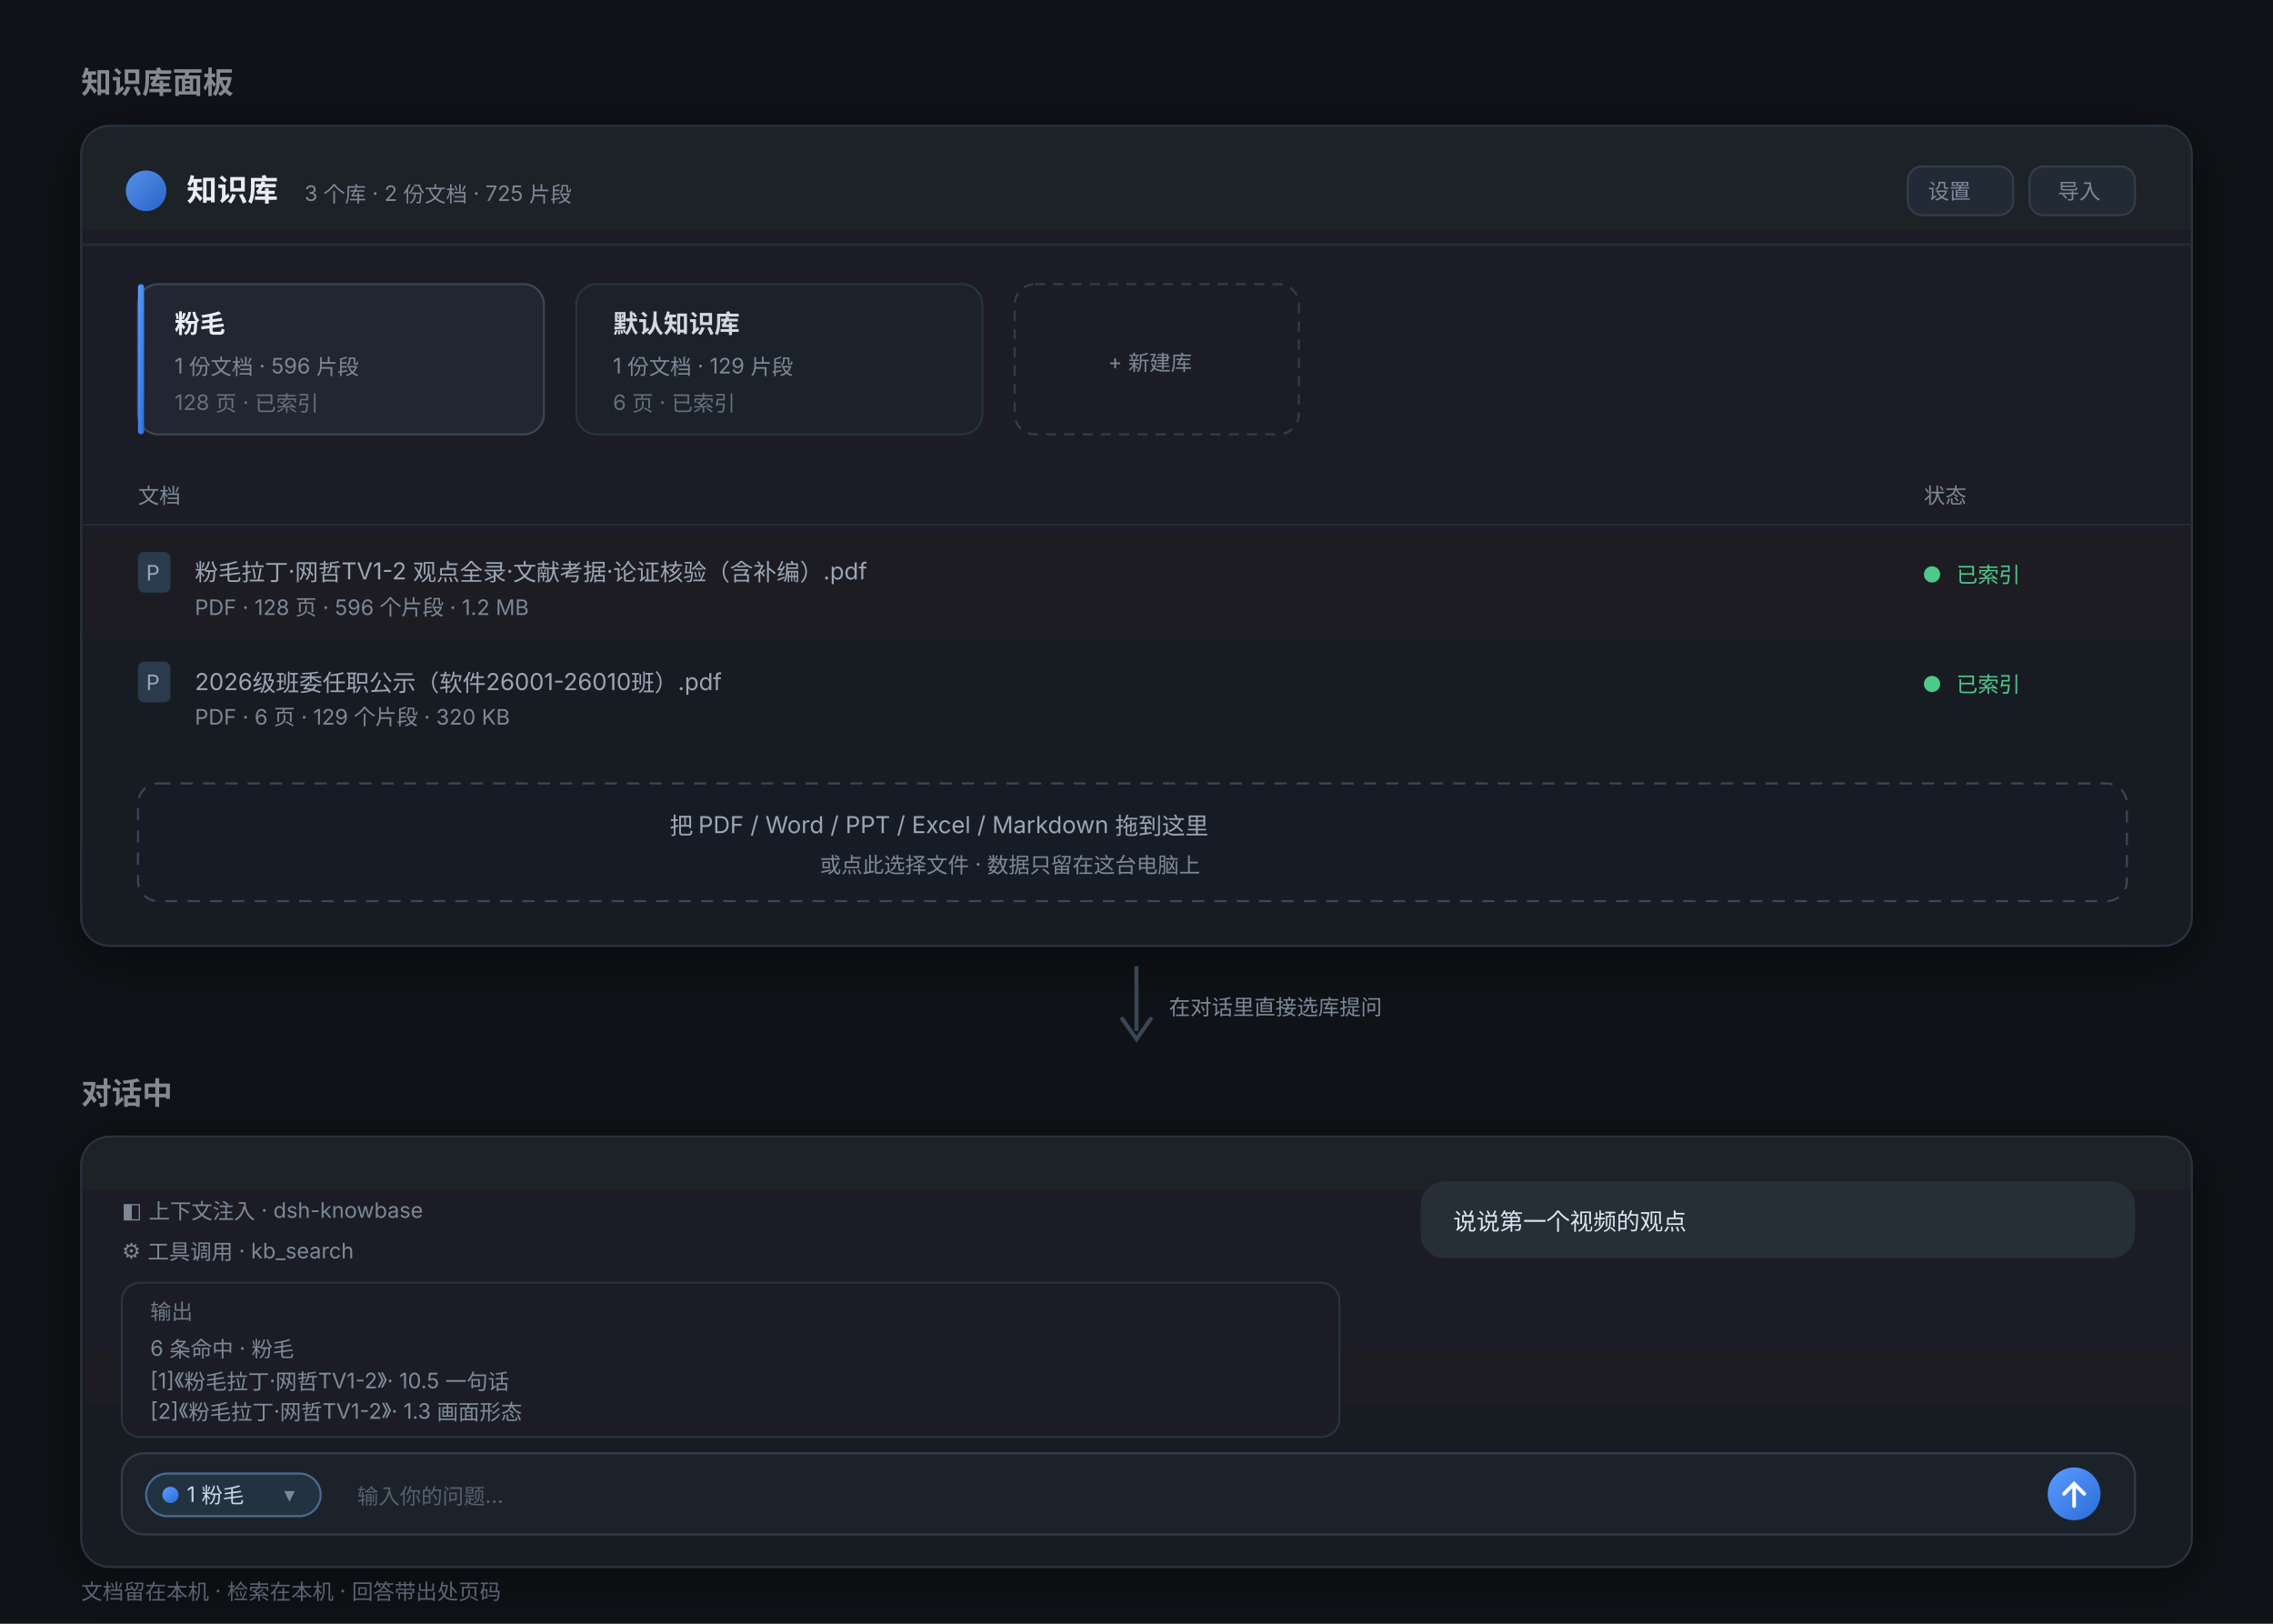
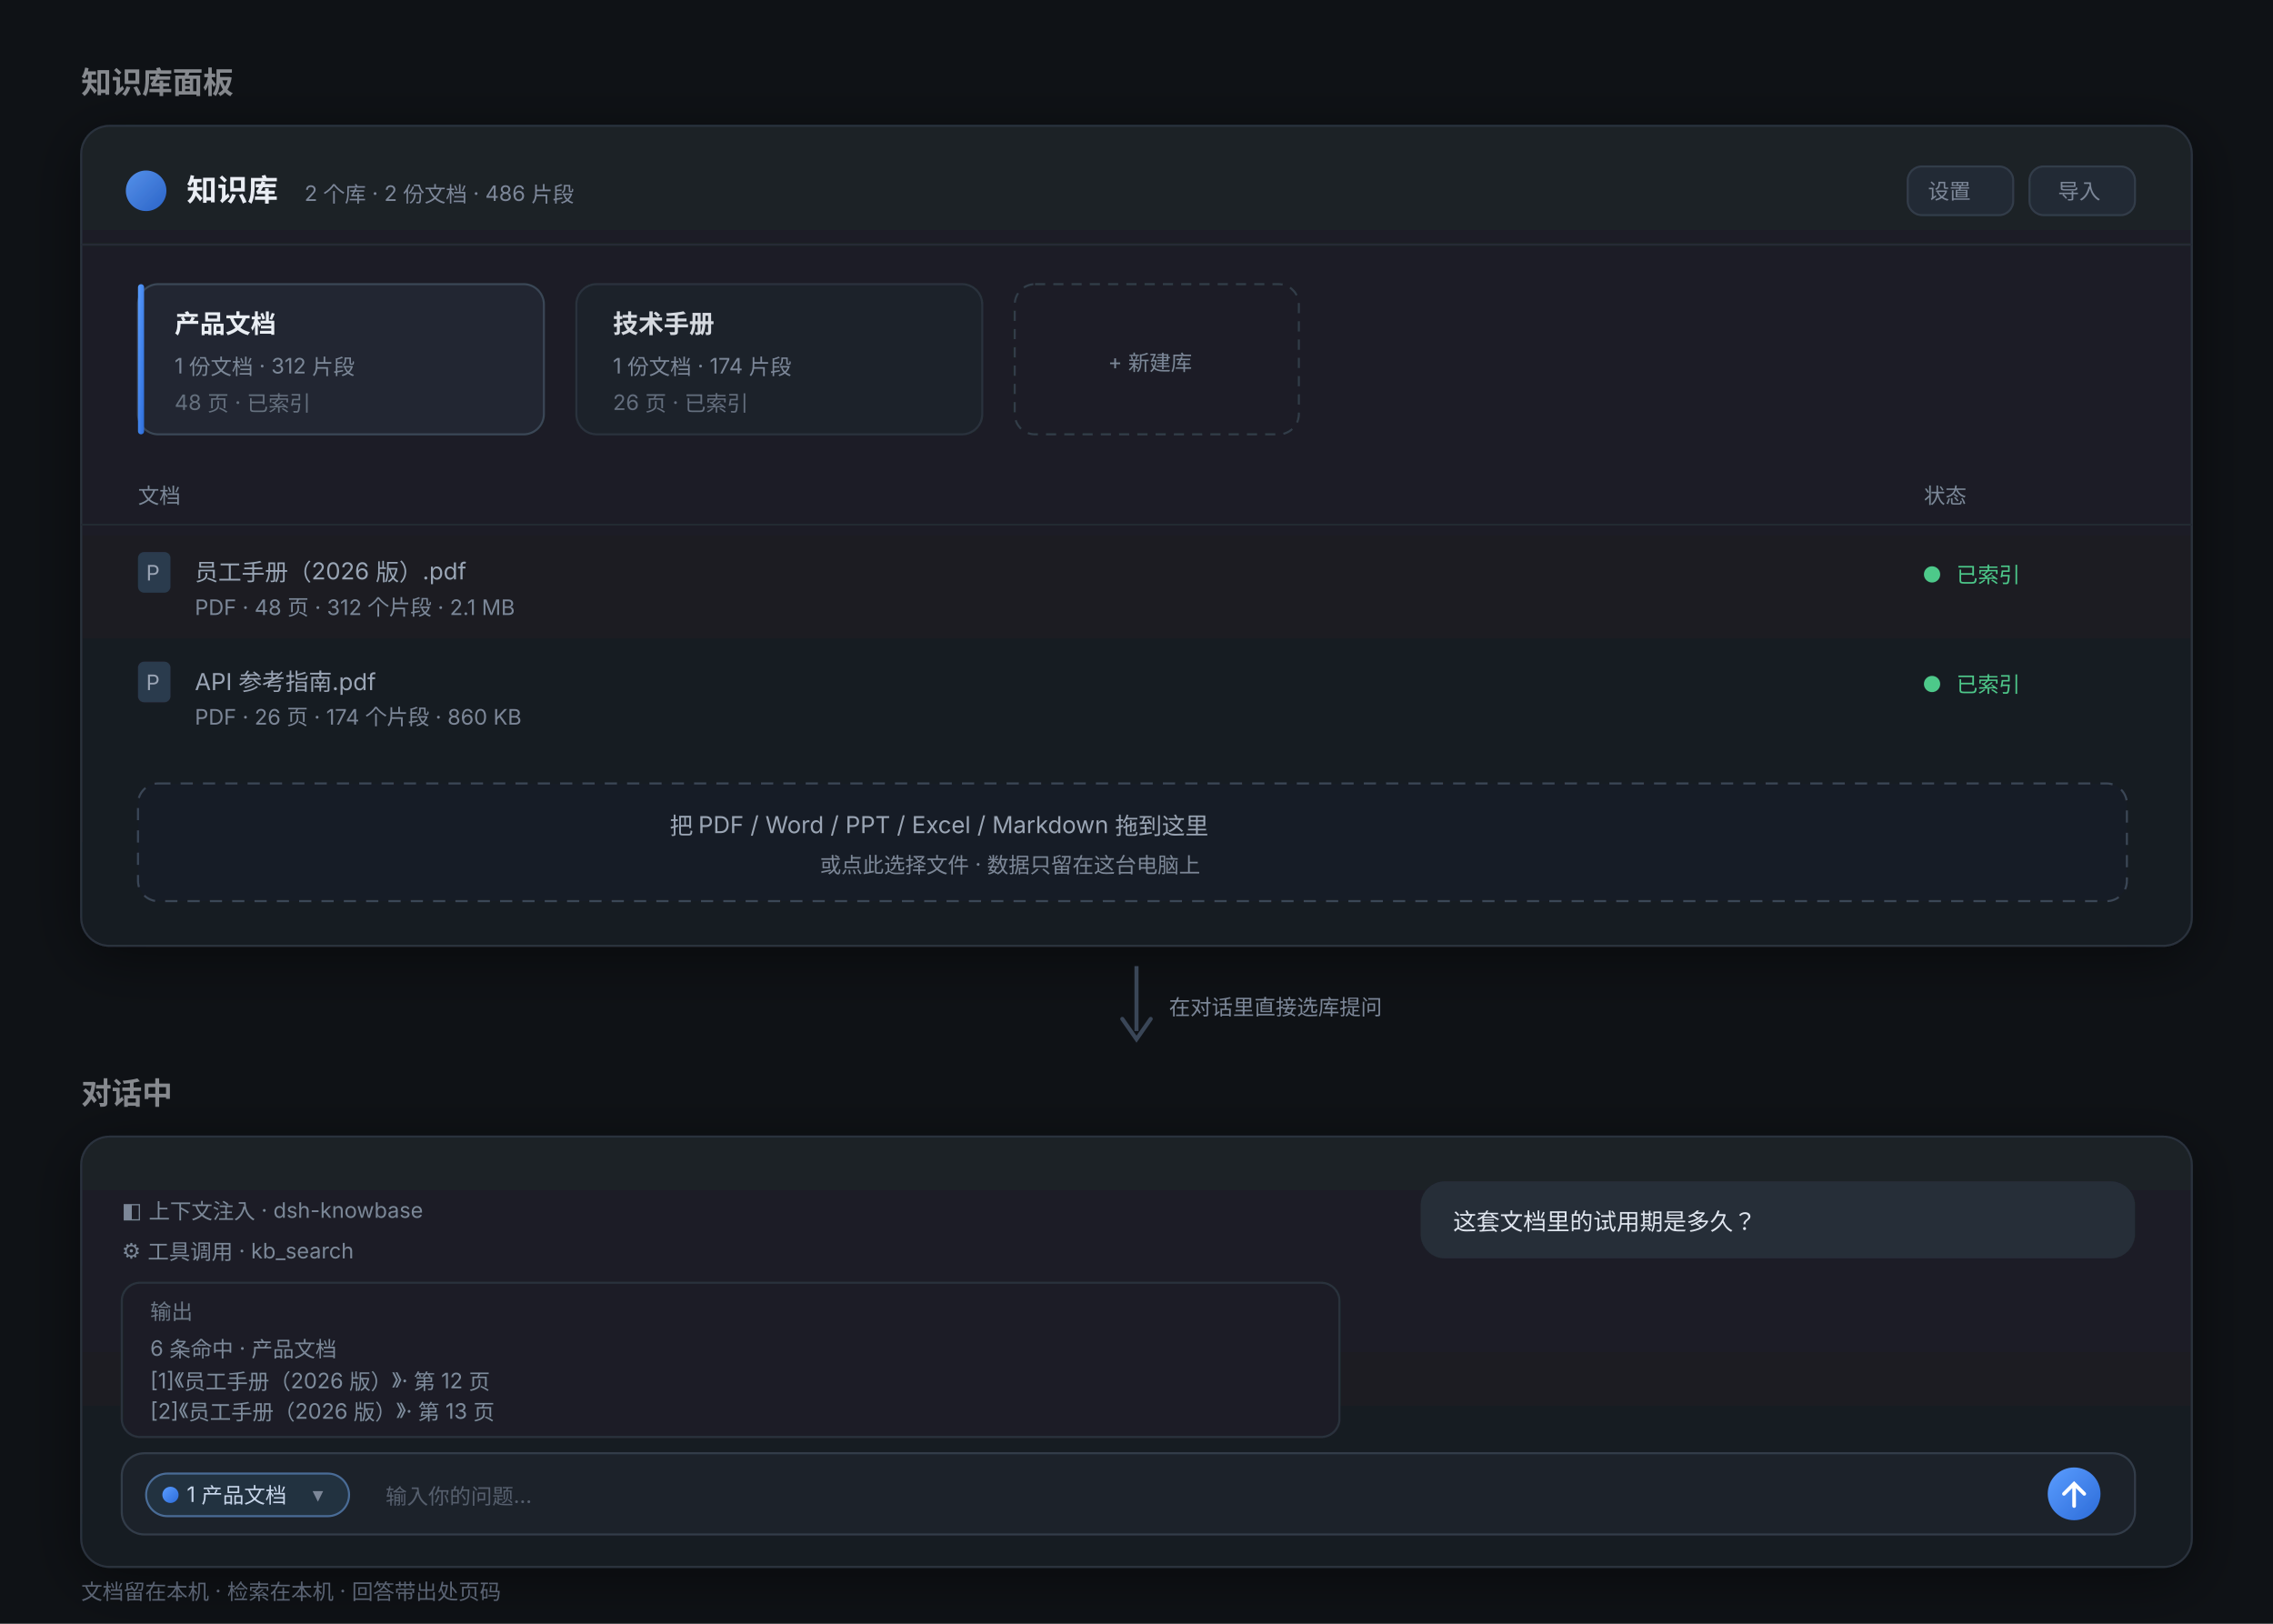
<svg xmlns="http://www.w3.org/2000/svg" width="1120" height="800" viewBox="0 0 1120 800" role="img" aria-label="DSH local knowledge base plugin UI">
  <defs>
    <linearGradient id="brand" x1="0" y1="0" x2="1" y2="1">
      <stop offset="0" stop-color="#5B9DFF" />
      <stop offset="1" stop-color="#2C6BD8" />
    </linearGradient>
    <linearGradient id="panel" x1="0" y1="0" x2="0" y2="1">
      <stop offset="0" stop-color="#1c2027" />
      <stop offset="1" stop-color="#181c22" />
    </linearGradient>
    <filter id="shadow" x="-20%" y="-20%" width="140%" height="140%">
      <feDropShadow dx="0" dy="6" stdDeviation="14" flood-color="#000000" flood-opacity="0.45" />
    </filter>
  </defs>
  <rect width="1120" height="800" fill="#0f1216" />
  <text x="40" y="46" font-family="-apple-system,BlinkMacSystemFont,Segoe UI,PingFang SC,Microsoft YaHei,sans-serif" font-size="15" fill="#e9edf3" font-weight="600" opacity="0.55">知识库面板</text>
  <g filter="url(#shadow)">
    <rect x="40" y="62" width="1040" height="404" rx="14" fill="url(#panel)" stroke="#2b323d" />
    <circle cx="72" cy="94" r="10" fill="url(#brand)" opacity="0.9" />
    <text x="92" y="99" font-family="-apple-system,BlinkMacSystemFont,Segoe UI,PingFang SC,Microsoft YaHei,sans-serif" font-size="15" fill="#e9edf3" font-weight="600">知识库</text>
-     <text x="150" y="99" font-family="-apple-system,BlinkMacSystemFont,Segoe UI,PingFang SC,Microsoft YaHei,sans-serif" font-size="10.5" fill="#7c8798">3 个库 · 2 份文档 · 725 片段</text>
+     <text x="150" y="99" font-family="-apple-system,BlinkMacSystemFont,Segoe UI,PingFang SC,Microsoft YaHei,sans-serif" font-size="10.5" fill="#7c8798">2 个库 · 2 份文档 · 486 片段</text>
    <rect x="940" y="82" width="52" height="24" rx="7" fill="#242b36" stroke="#333c49" />
    <text x="950" y="98" font-family="-apple-system,BlinkMacSystemFont,Segoe UI,PingFang SC,Microsoft YaHei,sans-serif" font-size="10.5" fill="#7c8798">设置</text>
    <rect x="1000" y="82" width="52" height="24" rx="7" fill="#242b36" stroke="#333c49" />
    <text x="1014" y="98" font-family="-apple-system,BlinkMacSystemFont,Segoe UI,PingFang SC,Microsoft YaHei,sans-serif" font-size="10.5" fill="#7c8798">导入</text>
    <rect x="40" y="120" width="1040" height="1" fill="#252b35" />
    <rect x="68" y="140" width="200" height="74" rx="10" fill="#212731" stroke="#3a4657" />
    <rect x="68" y="140" width="3" height="74" rx="1.5" fill="url(#brand)" />
-     <text x="86" y="164" font-family="-apple-system,BlinkMacSystemFont,Segoe UI,PingFang SC,Microsoft YaHei,sans-serif" font-size="12.5" fill="#e9edf3" font-weight="600">粉毛</text>
-     <text x="86" y="184" font-family="-apple-system,BlinkMacSystemFont,Segoe UI,PingFang SC,Microsoft YaHei,sans-serif" font-size="10.5" fill="#7c8798">1 份文档 · 596 片段</text>
-     <text x="86" y="202" font-family="-apple-system,BlinkMacSystemFont,Segoe UI,PingFang SC,Microsoft YaHei,sans-serif" font-size="10.5" fill="#7c8798" opacity="0.75">128 页 · 已索引</text>
+     <text x="86" y="164" font-family="-apple-system,BlinkMacSystemFont,Segoe UI,PingFang SC,Microsoft YaHei,sans-serif" font-size="12.5" fill="#e9edf3" font-weight="600">产品文档</text>
+     <text x="86" y="184" font-family="-apple-system,BlinkMacSystemFont,Segoe UI,PingFang SC,Microsoft YaHei,sans-serif" font-size="10.5" fill="#7c8798">1 份文档 · 312 片段</text>
+     <text x="86" y="202" font-family="-apple-system,BlinkMacSystemFont,Segoe UI,PingFang SC,Microsoft YaHei,sans-serif" font-size="10.5" fill="#7c8798" opacity="0.75">48 页 · 已索引</text>
    <rect x="284" y="140" width="200" height="74" rx="10" fill="#1d232c" stroke="#2b323d" />
-     <text x="302" y="164" font-family="-apple-system,BlinkMacSystemFont,Segoe UI,PingFang SC,Microsoft YaHei,sans-serif" font-size="12.5" fill="#e9edf3" font-weight="600" opacity="0.9">默认知识库</text>
-     <text x="302" y="184" font-family="-apple-system,BlinkMacSystemFont,Segoe UI,PingFang SC,Microsoft YaHei,sans-serif" font-size="10.5" fill="#7c8798">1 份文档 · 129 片段</text>
-     <text x="302" y="202" font-family="-apple-system,BlinkMacSystemFont,Segoe UI,PingFang SC,Microsoft YaHei,sans-serif" font-size="10.5" fill="#7c8798" opacity="0.75">6 页 · 已索引</text>
+     <text x="302" y="164" font-family="-apple-system,BlinkMacSystemFont,Segoe UI,PingFang SC,Microsoft YaHei,sans-serif" font-size="12.5" fill="#e9edf3" font-weight="600" opacity="0.9">技术手册</text>
+     <text x="302" y="184" font-family="-apple-system,BlinkMacSystemFont,Segoe UI,PingFang SC,Microsoft YaHei,sans-serif" font-size="10.5" fill="#7c8798">1 份文档 · 174 片段</text>
+     <text x="302" y="202" font-family="-apple-system,BlinkMacSystemFont,Segoe UI,PingFang SC,Microsoft YaHei,sans-serif" font-size="10.5" fill="#7c8798" opacity="0.75">26 页 · 已索引</text>
    <rect x="500" y="140" width="140" height="74" rx="10" fill="none" stroke="#333c49" stroke-dasharray="5 4" />
    <text x="546" y="182" font-family="-apple-system,BlinkMacSystemFont,Segoe UI,PingFang SC,Microsoft YaHei,sans-serif" font-size="10.5" fill="#7c8798">+ 新建库</text>
    <text x="68" y="248" font-family="-apple-system,BlinkMacSystemFont,Segoe UI,PingFang SC,Microsoft YaHei,sans-serif" font-size="10.5" fill="#7c8798">文档</text>
    <text x="948" y="248" font-family="-apple-system,BlinkMacSystemFont,Segoe UI,PingFang SC,Microsoft YaHei,sans-serif" font-size="10.5" fill="#7c8798">状态</text>
    <rect x="40" y="258" width="1040" height="1" fill="#232932" />
    <rect x="68" y="272" width="16" height="20" rx="3" fill="#2c3a4d" />
    <text x="72" y="286" font-family="-apple-system,BlinkMacSystemFont,Segoe UI,PingFang SC,Microsoft YaHei,sans-serif" font-size="10.5" fill="#9aa5b5">P</text>
-     <text x="96" y="286" font-family="-apple-system,BlinkMacSystemFont,Segoe UI,PingFang SC,Microsoft YaHei,sans-serif" font-size="11.5" fill="#9aa5b5">粉毛拉丁·网哲TV1-2 观点全录·文献考据·论证核验（含补编）.pdf</text>
-     <text x="96" y="303" font-family="-apple-system,BlinkMacSystemFont,Segoe UI,PingFang SC,Microsoft YaHei,sans-serif" font-size="10.5" fill="#7c8798">PDF · 128 页 · 596 个片段 · 1.2 MB</text>
+     <text x="96" y="286" font-family="-apple-system,BlinkMacSystemFont,Segoe UI,PingFang SC,Microsoft YaHei,sans-serif" font-size="11.5" fill="#9aa5b5">员工手册（2026 版）.pdf</text>
+     <text x="96" y="303" font-family="-apple-system,BlinkMacSystemFont,Segoe UI,PingFang SC,Microsoft YaHei,sans-serif" font-size="10.5" fill="#7c8798">PDF · 48 页 · 312 个片段 · 2.1 MB</text>
    <circle cx="952" cy="283" r="4" fill="#4ec98a" />
    <text x="964" y="287" font-family="-apple-system,BlinkMacSystemFont,Segoe UI,PingFang SC,Microsoft YaHei,sans-serif" font-size="10.5" fill="#4ec98a">已索引</text>
    <rect x="68" y="326" width="16" height="20" rx="3" fill="#2c3a4d" />
    <text x="72" y="340" font-family="-apple-system,BlinkMacSystemFont,Segoe UI,PingFang SC,Microsoft YaHei,sans-serif" font-size="10.5" fill="#9aa5b5">P</text>
-     <text x="96" y="340" font-family="-apple-system,BlinkMacSystemFont,Segoe UI,PingFang SC,Microsoft YaHei,sans-serif" font-size="11.5" fill="#9aa5b5">2026级班委任职公示（软件26001-26010班）.pdf</text>
-     <text x="96" y="357" font-family="-apple-system,BlinkMacSystemFont,Segoe UI,PingFang SC,Microsoft YaHei,sans-serif" font-size="10.5" fill="#7c8798">PDF · 6 页 · 129 个片段 · 320 KB</text>
+     <text x="96" y="340" font-family="-apple-system,BlinkMacSystemFont,Segoe UI,PingFang SC,Microsoft YaHei,sans-serif" font-size="11.5" fill="#9aa5b5">API 参考指南.pdf</text>
+     <text x="96" y="357" font-family="-apple-system,BlinkMacSystemFont,Segoe UI,PingFang SC,Microsoft YaHei,sans-serif" font-size="10.5" fill="#7c8798">PDF · 26 页 · 174 个片段 · 860 KB</text>
    <circle cx="952" cy="337" r="4" fill="#4ec98a" />
    <text x="964" y="341" font-family="-apple-system,BlinkMacSystemFont,Segoe UI,PingFang SC,Microsoft YaHei,sans-serif" font-size="10.5" fill="#4ec98a">已索引</text>
    <rect x="68" y="386" width="980" height="58" rx="10" fill="#191e25" stroke="#3a4657" stroke-dasharray="6 5" />
    <text x="330" y="411" font-family="-apple-system,BlinkMacSystemFont,Segoe UI,PingFang SC,Microsoft YaHei,sans-serif" font-size="11.5" fill="#9aa5b5">把 PDF / Word / PPT / Excel / Markdown 拖到这里</text>
    <text x="404" y="430" font-family="-apple-system,BlinkMacSystemFont,Segoe UI,PingFang SC,Microsoft YaHei,sans-serif" font-size="10.5" fill="#7c8798">或点此选择文件 · 数据只留在这台电脑上</text>
  </g>
  <path d="M560 476 L560 508" stroke="#3a4657" stroke-width="2" />
  <path d="M553 502 L560 512 L567 502" fill="none" stroke="#3a4657" stroke-width="2" stroke-linecap="round" />
  <text x="576" y="500" font-family="-apple-system,BlinkMacSystemFont,Segoe UI,PingFang SC,Microsoft YaHei,sans-serif" font-size="10.5" fill="#7c8798">在对话里直接选库提问</text>
  <text x="40" y="544" font-family="-apple-system,BlinkMacSystemFont,Segoe UI,PingFang SC,Microsoft YaHei,sans-serif" font-size="15" fill="#e9edf3" font-weight="600" opacity="0.55">对话中</text>
  <g filter="url(#shadow)">
    <rect x="40" y="560" width="1040" height="212" rx="14" fill="url(#panel)" stroke="#2b323d" />
    <rect x="700" y="582" width="352" height="38" rx="12" fill="#262d38" />
-     <text x="716" y="606" font-family="-apple-system,BlinkMacSystemFont,Segoe UI,PingFang SC,Microsoft YaHei,sans-serif" font-size="11.5" fill="#dfe5ee">说说第一个视频的观点</text>
+     <text x="716" y="606" font-family="-apple-system,BlinkMacSystemFont,Segoe UI,PingFang SC,Microsoft YaHei,sans-serif" font-size="11.5" fill="#dfe5ee">这套文档里的试用期是多久？</text>
    <text x="60" y="600" font-family="-apple-system,BlinkMacSystemFont,Segoe UI,PingFang SC,Microsoft YaHei,sans-serif" font-size="10.5" fill="#7c8798">◧ 上下文注入 · dsh-knowbase</text>
    <text x="60" y="620" font-family="-apple-system,BlinkMacSystemFont,Segoe UI,PingFang SC,Microsoft YaHei,sans-serif" font-size="10.5" fill="#7c8798">⚙ 工具调用 · kb_search</text>
    <rect x="60" y="632" width="600" height="76" rx="9" fill="#1a1f27" stroke="#2b323d" />
    <text x="74" y="650" font-family="-apple-system,BlinkMacSystemFont,Segoe UI,PingFang SC,Microsoft YaHei,sans-serif" font-size="10.5" fill="#7c8798" opacity="0.85">输出</text>
-     <text x="74" y="668" font-family="-apple-system,BlinkMacSystemFont,Segoe UI,PingFang SC,Microsoft YaHei,sans-serif" font-size="10.5" fill="#7c8798">6 条命中 · 粉毛</text>
-     <text x="74" y="684" font-family="-apple-system,BlinkMacSystemFont,Segoe UI,PingFang SC,Microsoft YaHei,sans-serif" font-size="10.5" fill="#7f8b9c">[1]《粉毛拉丁·网哲TV1-2》· 10.5 一句话</text>
-     <text x="74" y="699" font-family="-apple-system,BlinkMacSystemFont,Segoe UI,PingFang SC,Microsoft YaHei,sans-serif" font-size="10.5" fill="#7f8b9c">[2]《粉毛拉丁·网哲TV1-2》· 1.3 画面形态</text>
+     <text x="74" y="668" font-family="-apple-system,BlinkMacSystemFont,Segoe UI,PingFang SC,Microsoft YaHei,sans-serif" font-size="10.5" fill="#7c8798">6 条命中 · 产品文档</text>
+     <text x="74" y="684" font-family="-apple-system,BlinkMacSystemFont,Segoe UI,PingFang SC,Microsoft YaHei,sans-serif" font-size="10.5" fill="#7f8b9c">[1]《员工手册（2026 版）》· 第 12 页</text>
+     <text x="74" y="699" font-family="-apple-system,BlinkMacSystemFont,Segoe UI,PingFang SC,Microsoft YaHei,sans-serif" font-size="10.5" fill="#7f8b9c">[2]《员工手册（2026 版）》· 第 13 页</text>
    <rect x="60" y="716" width="992" height="40" rx="11" fill="#1d232c" stroke="#333c49" />
-     <rect x="72" y="726" width="86" height="21" rx="10.5" fill="#22303f" stroke="#4a6c96" />
+     <rect x="72" y="726" width="100" height="21" rx="10.5" fill="#22303f" stroke="#4a6c96" />
    <circle cx="84" cy="736.5" r="4" fill="url(#brand)" />
-     <text x="92" y="740" font-family="-apple-system,BlinkMacSystemFont,Segoe UI,PingFang SC,Microsoft YaHei,sans-serif" font-size="10.5" fill="#c7d6ea">1  粉毛</text>
-     <text x="140" y="740" font-family="-apple-system,BlinkMacSystemFont,Segoe UI,PingFang SC,Microsoft YaHei,sans-serif" font-size="10.5" fill="#7c8798">▾</text>
-     <text x="176" y="741" font-family="-apple-system,BlinkMacSystemFont,Segoe UI,PingFang SC,Microsoft YaHei,sans-serif" font-size="10.5" fill="#7c8798" opacity="0.6">输入你的问题…</text>
+     <text x="92" y="740" font-family="-apple-system,BlinkMacSystemFont,Segoe UI,PingFang SC,Microsoft YaHei,sans-serif" font-size="10.5" fill="#c7d6ea">1  产品文档</text>
+     <text x="154" y="740" font-family="-apple-system,BlinkMacSystemFont,Segoe UI,PingFang SC,Microsoft YaHei,sans-serif" font-size="10.5" fill="#7c8798">▾</text>
+     <text x="190" y="741" font-family="-apple-system,BlinkMacSystemFont,Segoe UI,PingFang SC,Microsoft YaHei,sans-serif" font-size="10.5" fill="#7c8798" opacity="0.6">输入你的问题…</text>
    <circle cx="1022" cy="736" r="13" fill="url(#brand)" />
    <path d="M1022 742 L1022 731 M1017 736 L1022 731 L1027 736" stroke="#ffffff" stroke-width="1.8" fill="none" stroke-linecap="round" />
  </g>
  <text x="40" y="788" font-family="-apple-system,BlinkMacSystemFont,Segoe UI,PingFang SC,Microsoft YaHei,sans-serif" font-size="10.5" fill="#5a6373">文档留在本机 · 检索在本机 · 回答带出处页码</text>
</svg>
